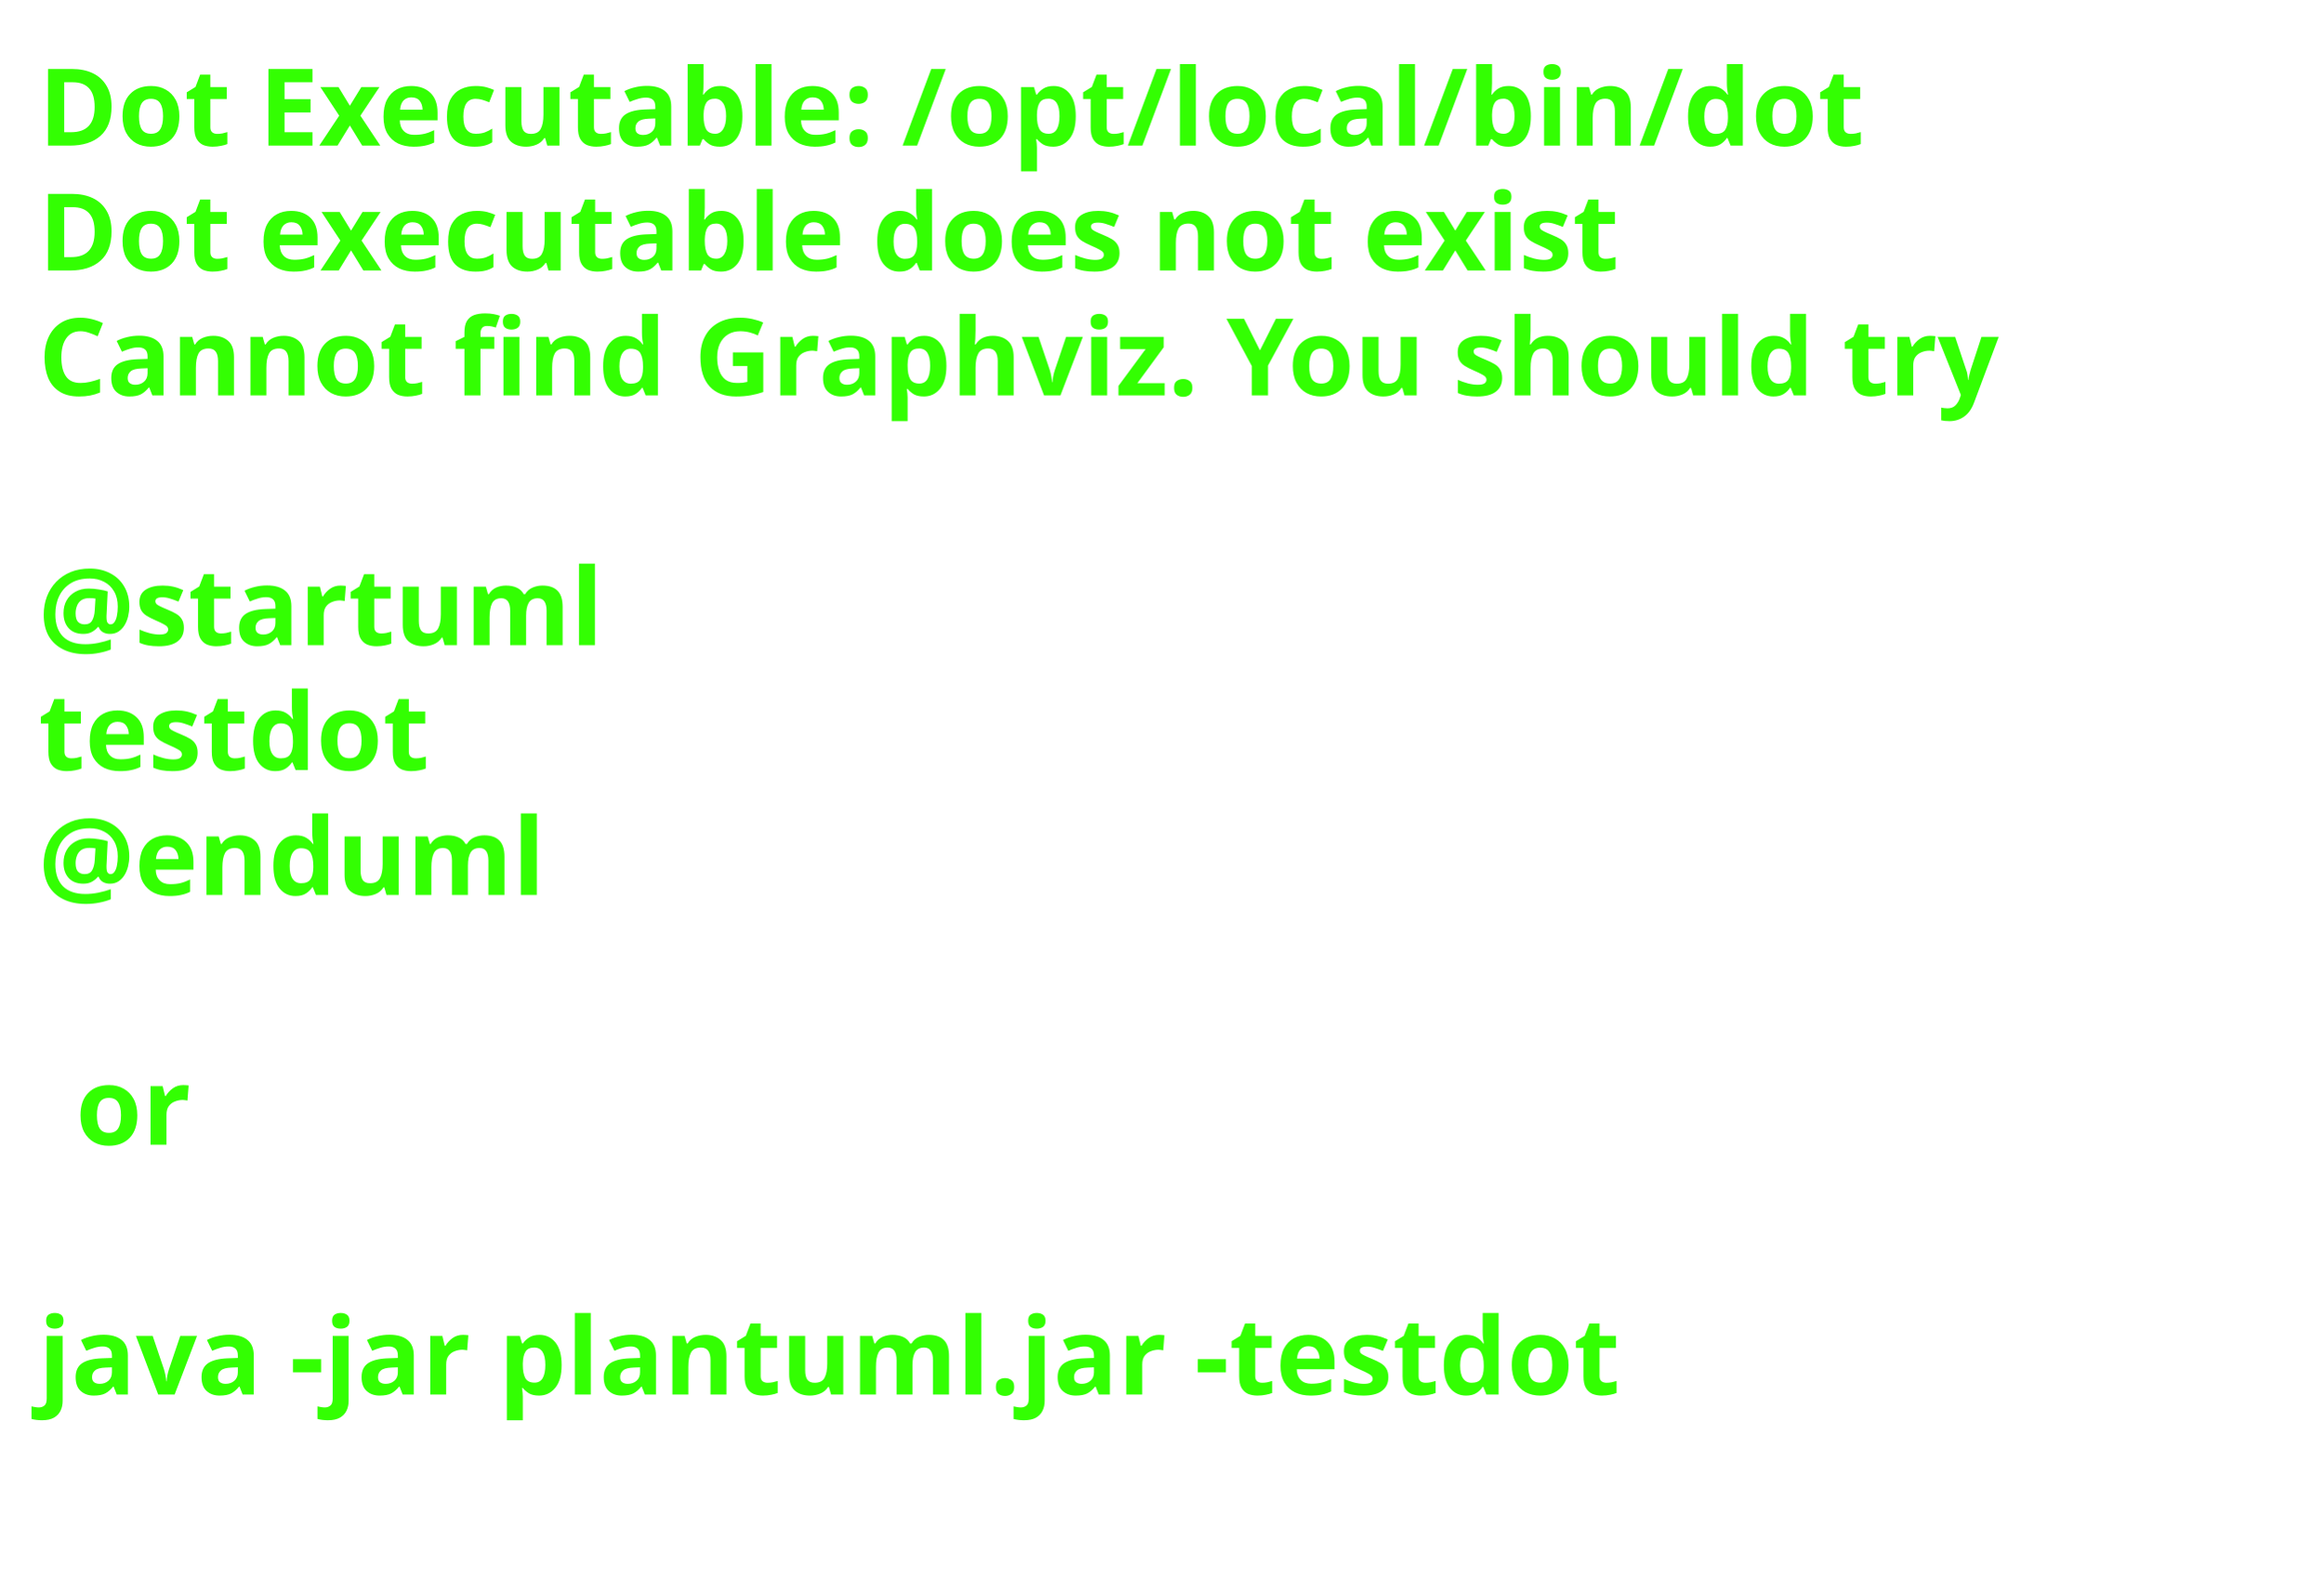
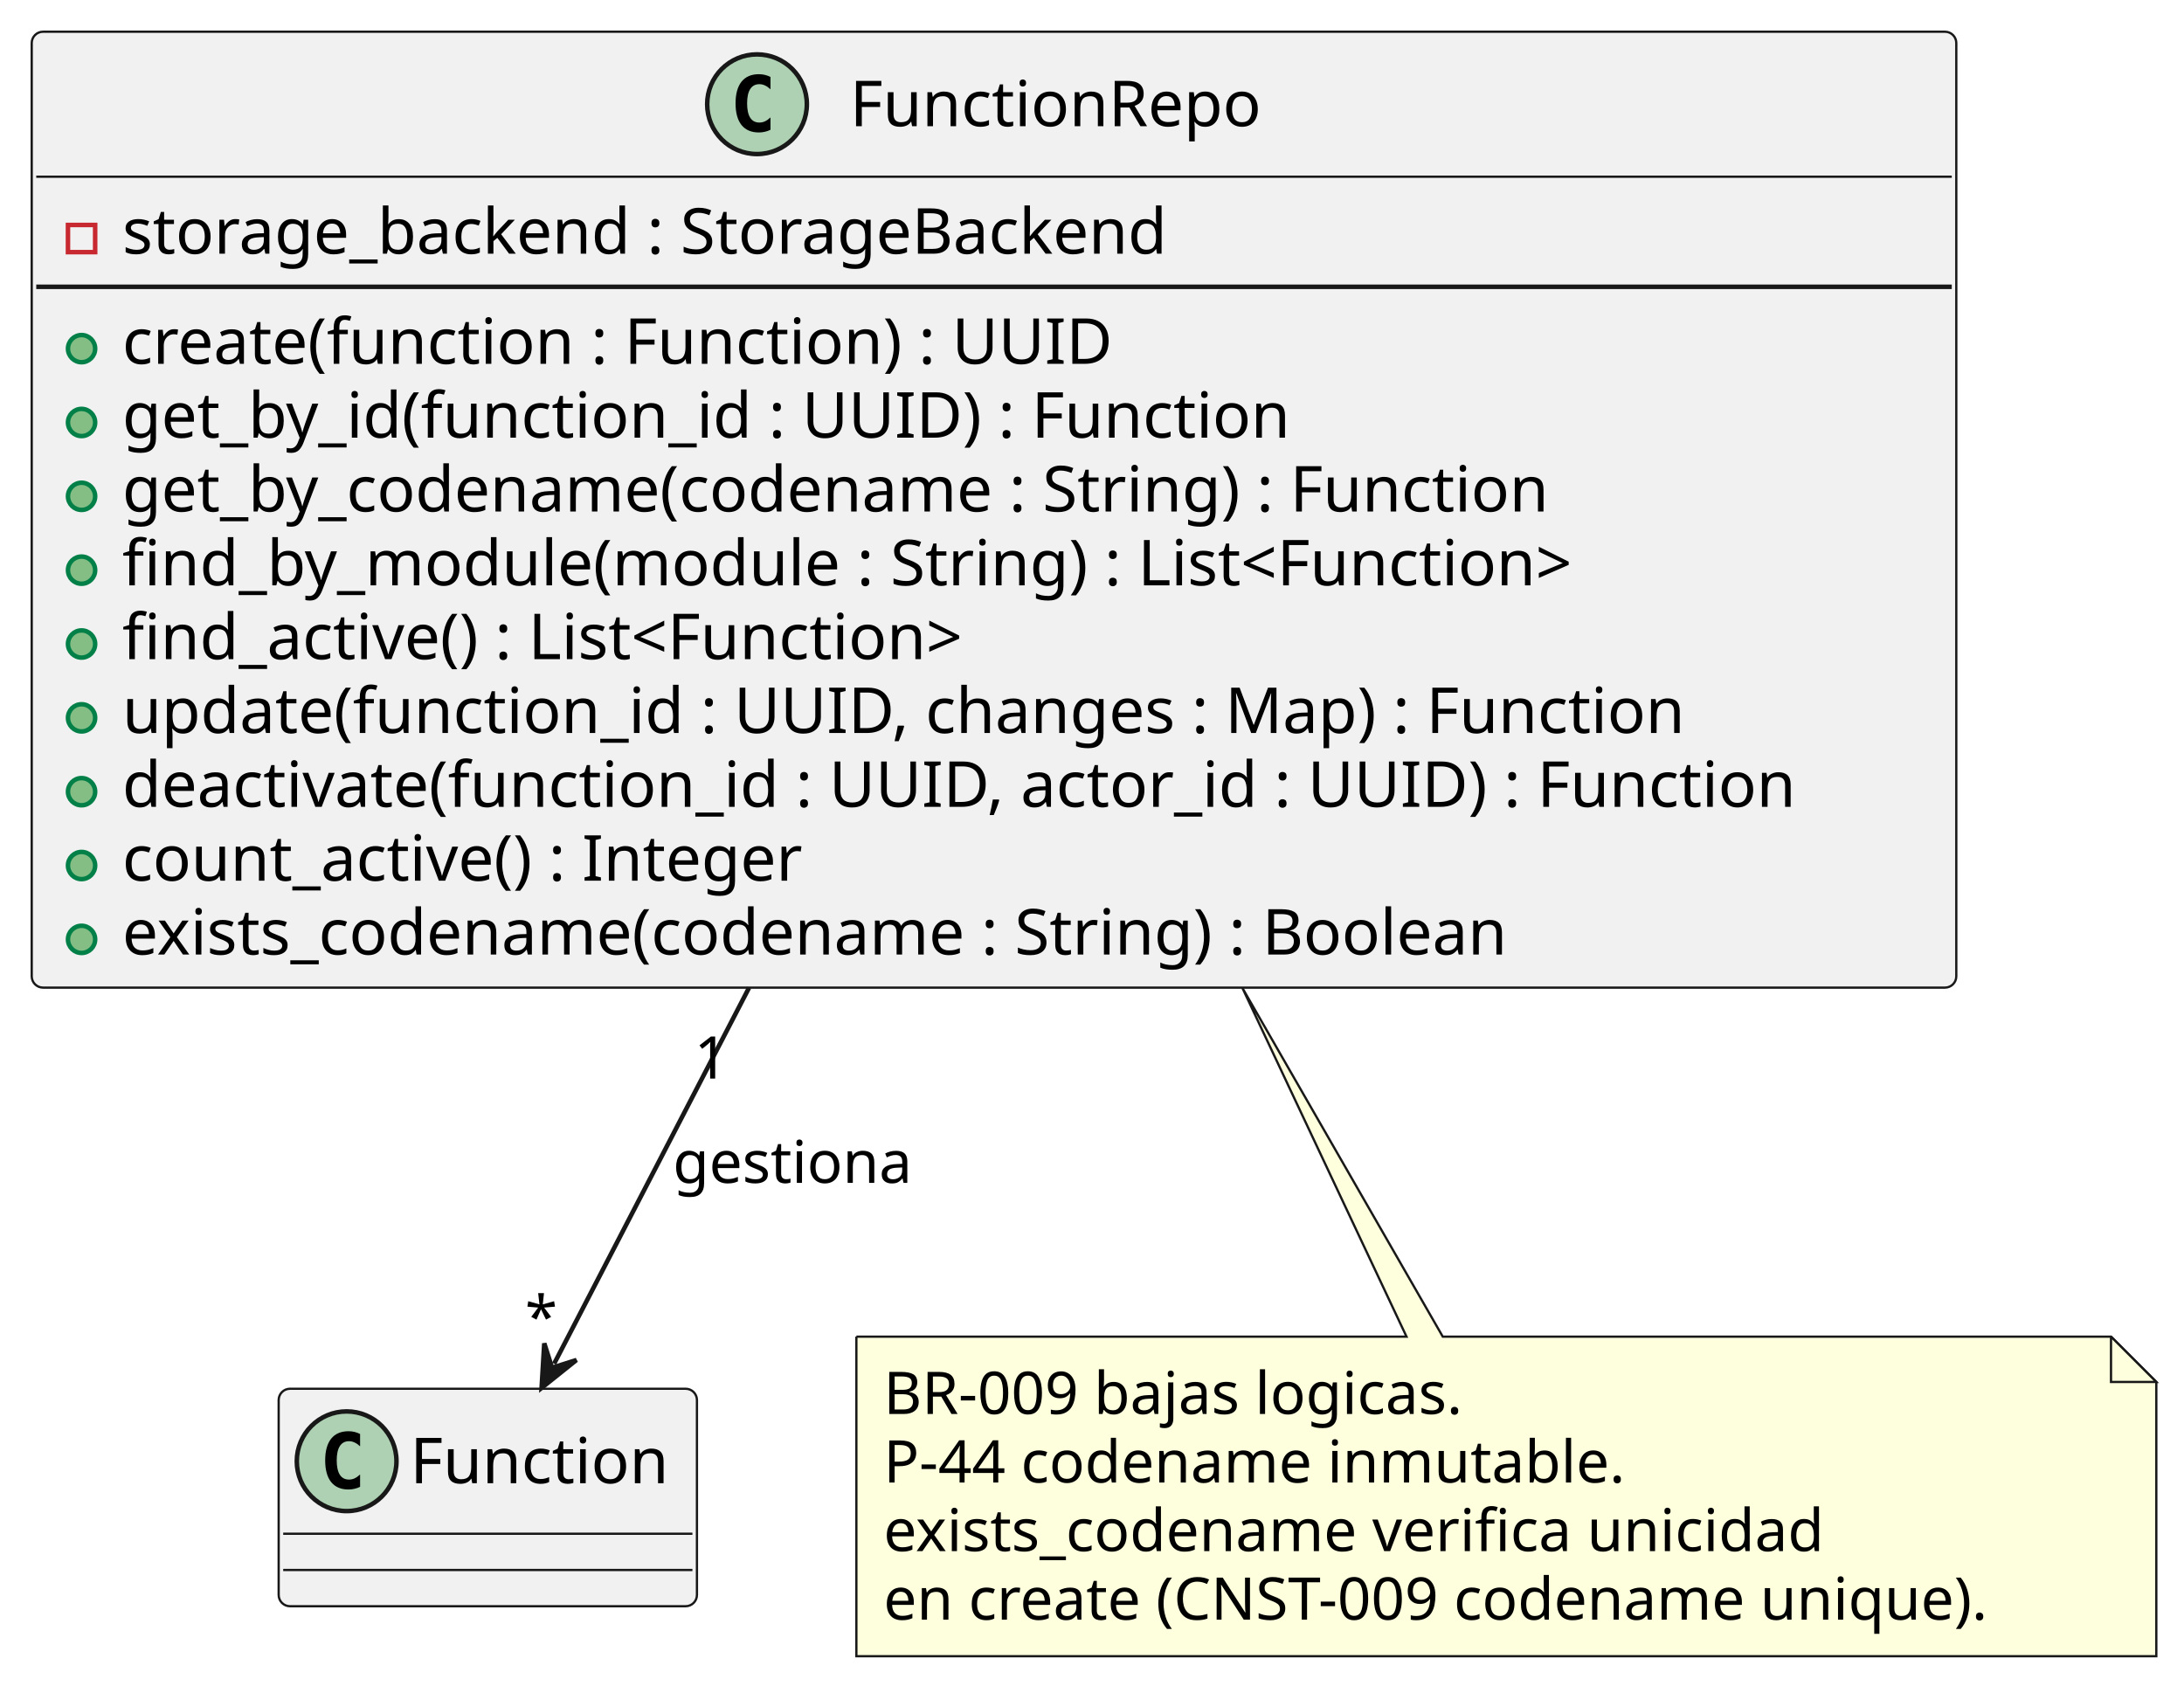
- <svg xmlns="http://www.w3.org/2000/svg" contentStyleType="text/css" height="206px" preserveAspectRatio="none" style="width:303px;height:206px;background:#FFFFFF;" version="1.1" viewBox="0 0 303 206" width="303px" zoomAndPan="magnify">
+ <svg xmlns="http://www.w3.org/2000/svg" contentStyleType="text/css" height="372px" preserveAspectRatio="none" style="width:482px;height:372px;background:#FFFFFF;" version="1.1" viewBox="0 0 482 372" width="482px" zoomAndPan="magnify">
  <defs />
  <g>
-     <text fill="#33FF02" font-family="sans-serif" font-size="14" font-weight="bold" lengthAdjust="spacing" textLength="264.954" x="5" y="19">Dot Executable: /opt/local/bin/dot</text>
-     <text fill="#33FF02" font-family="sans-serif" font-size="14" font-weight="bold" lengthAdjust="spacing" textLength="236.264" x="5" y="35.297">Dot executable does not exist</text>
-     <text fill="#33FF02" font-family="sans-serif" font-size="14" font-weight="bold" lengthAdjust="spacing" textLength="291.587" x="5" y="51.594">Cannot find Graphviz. You should try</text>
-     <text fill="#33FF02" font-family="sans-serif" font-size="14" font-weight="bold" lengthAdjust="spacing" textLength="4.874" x="5" y="67.891"> </text>
-     <text fill="#33FF02" font-family="sans-serif" font-size="14" font-weight="bold" lengthAdjust="spacing" textLength="81.423" x="5" y="84.188">@startuml</text>
-     <text fill="#33FF02" font-family="sans-serif" font-size="14" font-weight="bold" lengthAdjust="spacing" textLength="57.545" x="5" y="100.484">testdot</text>
-     <text fill="#33FF02" font-family="sans-serif" font-size="14" font-weight="bold" lengthAdjust="spacing" textLength="72.837" x="5" y="116.781">@enduml</text>
-     <text fill="#33FF02" font-family="sans-serif" font-size="14" font-weight="bold" lengthAdjust="spacing" textLength="4.874" x="5" y="133.078"> </text>
-     <text fill="#33FF02" font-family="sans-serif" font-size="14" font-weight="bold" lengthAdjust="spacing" textLength="16.523" x="9.874" y="149.375">or</text>
-     <text fill="#33FF02" font-family="sans-serif" font-size="14" font-weight="bold" lengthAdjust="spacing" textLength="4.874" x="5" y="165.672"> </text>
-     <text fill="#33FF02" font-family="sans-serif" font-size="14" font-weight="bold" lengthAdjust="spacing" textLength="234.507" x="5" y="181.969">java -jar plantuml.jar -testdot</text>
-     <text fill="#33FF02" font-family="sans-serif" font-size="14" font-weight="bold" lengthAdjust="spacing" textLength="4.874" x="5" y="198.266"> </text>
+     <g id="elem_FunctionRepo">
+       <rect codeLine="2" fill="#F1F1F1" height="210.969" id="FunctionRepo" rx="2.5" ry="2.5" style="stroke:#181818;stroke-width:0.5;" width="424.747" x="7" y="7" />
+       <ellipse cx="167.07" cy="23" fill="#ADD1B2" rx="11" ry="11" style="stroke:#181818;stroke-width:1.0;" />
+       <path d="M170.039,28.641 Q169.461,28.938 168.82,29.078 Q168.18,29.234 167.477,29.234 Q164.977,29.234 163.648,27.594 Q162.336,25.938 162.336,22.812 Q162.336,19.688 163.648,18.031 Q164.977,16.375 167.477,16.375 Q168.18,16.375 168.82,16.531 Q169.477,16.688 170.039,16.984 L170.039,19.703 Q169.414,19.125 168.82,18.859 Q168.227,18.578 167.602,18.578 Q166.258,18.578 165.57,19.656 Q164.883,20.719 164.883,22.812 Q164.883,24.906 165.57,25.984 Q166.258,27.047 167.602,27.047 Q168.227,27.047 168.82,26.781 Q169.414,26.5 170.039,25.922 L170.039,28.641 Z " fill="#000000" />
+       <text fill="#000000" font-family="sans-serif" font-size="14" lengthAdjust="spacing" textLength="96.106" x="187.57" y="27.847">FunctionRepo</text>
+       <line style="stroke:#181818;stroke-width:0.5;" x1="8" x2="430.747" y1="39" y2="39" />
+       <rect fill="none" height="6" style="stroke:#C82930;stroke-width:1.0;" width="6" x="15" y="49.648" />
+       <text fill="#000000" font-family="sans-serif" font-size="14" lengthAdjust="spacing" textLength="248.582" x="27" y="55.995">storage_backend : StorageBackend</text>
+       <line style="stroke:#181818;stroke-width:1.0;" x1="8" x2="430.747" y1="63.297" y2="63.297" />
+       <ellipse cx="18" cy="76.945" fill="#84BE84" rx="3" ry="3" style="stroke:#038048;stroke-width:1.0;" />
+       <text fill="#000000" font-family="sans-serif" font-size="14" lengthAdjust="spacing" textLength="235.812" x="27" y="80.292">create(function : Function) : UUID</text>
+       <ellipse cx="18" cy="93.242" fill="#84BE84" rx="3" ry="3" style="stroke:#038048;stroke-width:1.0;" />
+       <text fill="#000000" font-family="sans-serif" font-size="14" lengthAdjust="spacing" textLength="277.778" x="27" y="96.589">get_by_id(function_id : UUID) : Function</text>
+       <ellipse cx="18" cy="109.539" fill="#84BE84" rx="3" ry="3" style="stroke:#038048;stroke-width:1.0;" />
+       <text fill="#000000" font-family="sans-serif" font-size="14" lengthAdjust="spacing" textLength="341.346" x="27" y="112.886">get_by_codename(codename : String) : Function</text>
+       <ellipse cx="18" cy="125.836" fill="#84BE84" rx="3" ry="3" style="stroke:#038048;stroke-width:1.0;" />
+       <text fill="#000000" font-family="sans-serif" font-size="14" lengthAdjust="spacing" textLength="350.868" x="27" y="129.183">find_by_module(module : String) : List&lt;Function&gt;</text>
+       <ellipse cx="18" cy="142.133" fill="#84BE84" rx="3" ry="3" style="stroke:#038048;stroke-width:1.0;" />
+       <text fill="#000000" font-family="sans-serif" font-size="14" lengthAdjust="spacing" textLength="208.92" x="27" y="145.48">find_active() : List&lt;Function&gt;</text>
+       <ellipse cx="18" cy="158.43" fill="#84BE84" rx="3" ry="3" style="stroke:#038048;stroke-width:1.0;" />
+       <text fill="#000000" font-family="sans-serif" font-size="14" lengthAdjust="spacing" textLength="371.048" x="27" y="161.776">update(function_id : UUID, changes : Map) : Function</text>
+       <ellipse cx="18" cy="174.727" fill="#84BE84" rx="3" ry="3" style="stroke:#038048;stroke-width:1.0;" />
+       <text fill="#000000" font-family="sans-serif" font-size="14" lengthAdjust="spacing" textLength="398.747" x="27" y="178.073">deactivate(function_id : UUID, actor_id : UUID) : Function</text>
+       <ellipse cx="18" cy="191.023" fill="#84BE84" rx="3" ry="3" style="stroke:#038048;stroke-width:1.0;" />
+       <text fill="#000000" font-family="sans-serif" font-size="14" lengthAdjust="spacing" textLength="163.953" x="27" y="194.37">count_active() : Integer</text>
+       <ellipse cx="18" cy="207.32" fill="#84BE84" rx="3" ry="3" style="stroke:#038048;stroke-width:1.0;" />
+       <text fill="#000000" font-family="sans-serif" font-size="14" lengthAdjust="spacing" textLength="331.427" x="27" y="210.667">exists_codename(codename : String) : Boolean</text>
+     </g>
+     <g id="elem_Function">
+       <rect codeLine="16" fill="#F1F1F1" height="48" id="Function" rx="2.5" ry="2.5" style="stroke:#181818;stroke-width:0.5;" width="92.314" x="61.5" y="306.5" />
+       <ellipse cx="76.5" cy="322.5" fill="#ADD1B2" rx="11" ry="11" style="stroke:#181818;stroke-width:1.0;" />
+       <path d="M79.469,328.141 Q78.891,328.438 78.25,328.578 Q77.609,328.734 76.906,328.734 Q74.406,328.734 73.078,327.094 Q71.766,325.438 71.766,322.312 Q71.766,319.188 73.078,317.531 Q74.406,315.875 76.906,315.875 Q77.609,315.875 78.25,316.031 Q78.906,316.188 79.469,316.484 L79.469,319.203 Q78.844,318.625 78.25,318.359 Q77.656,318.078 77.031,318.078 Q75.688,318.078 75,319.156 Q74.312,320.219 74.312,322.312 Q74.312,324.406 75,325.484 Q75.688,326.547 77.031,326.547 Q77.656,326.547 78.25,326.281 Q78.844,326 79.469,325.422 L79.469,328.141 Z " fill="#000000" />
+       <text fill="#000000" font-family="sans-serif" font-size="14" lengthAdjust="spacing" textLength="60.313" x="90.5" y="327.347">Function</text>
+       <line style="stroke:#181818;stroke-width:0.5;" x1="62.5" x2="152.814" y1="338.5" y2="338.5" />
+       <line style="stroke:#181818;stroke-width:0.5;" x1="62.5" x2="152.814" y1="346.5" y2="346.5" />
+     </g>
+     <g id="elem_GMN5">
+       <path d="M189,295 L189,365.531 A0,0 0 0 0 189,365.531 L475.891,365.531 A0,0 0 0 0 475.891,365.531 L475.891,305 L465.891,295 L318.41,295 L274.18,218.02 L310.41,295 L189,295 A0,0 0 0 0 189,295 " fill="#FEFFDD" style="stroke:#181818;stroke-width:0.5;" />
+       <path d="M465.891,295 L465.891,305 L475.891,305 L465.891,295 " fill="#FEFFDD" style="stroke:#181818;stroke-width:0.5;" />
+       <text fill="#000000" font-family="sans-serif" font-size="13" lengthAdjust="spacing" textLength="139.737" x="195" y="312.067">BR-009 bajas logicas.</text>
+       <text fill="#000000" font-family="sans-serif" font-size="13" lengthAdjust="spacing" textLength="175.367" x="195" y="327.2">P-44 codename inmutable.</text>
+       <text fill="#000000" font-family="sans-serif" font-size="13" lengthAdjust="spacing" textLength="224.199" x="195" y="342.332">exists_codename verifica unicidad</text>
+       <text fill="#000000" font-family="sans-serif" font-size="13" lengthAdjust="spacing" textLength="265.891" x="195" y="357.465">en create (CNST-009 codename unique).</text>
+     </g>
+     <g id="link_FunctionRepo_Function">
+       <path codeLine="18" d="M165.3,218.02 C148.11,251.19 133.44,279.463 122.29,300.983 " fill="none" id="FunctionRepo-to-Function" style="stroke:#181818;stroke-width:1.0;" />
+       <polygon fill="#181818" points="119.53,306.31,127.222,300.159,121.83,301.87,120.119,296.479,119.53,306.31" style="stroke:#181818;stroke-width:1.0;" />
+       <text fill="#000000" font-family="sans-serif" font-size="13" lengthAdjust="spacing" textLength="55.891" x="148.5" y="261.067">gestiona</text>
+       <text fill="#000000" font-family="sans-serif" font-size="13" lengthAdjust="spacing" textLength="8.271" x="153.226" y="238.039">1</text>
+       <text fill="#000000" font-family="sans-serif" font-size="13" lengthAdjust="spacing" textLength="6.5" x="115.868" y="295.273">*</text>
+     </g>
  </g>
</svg>
